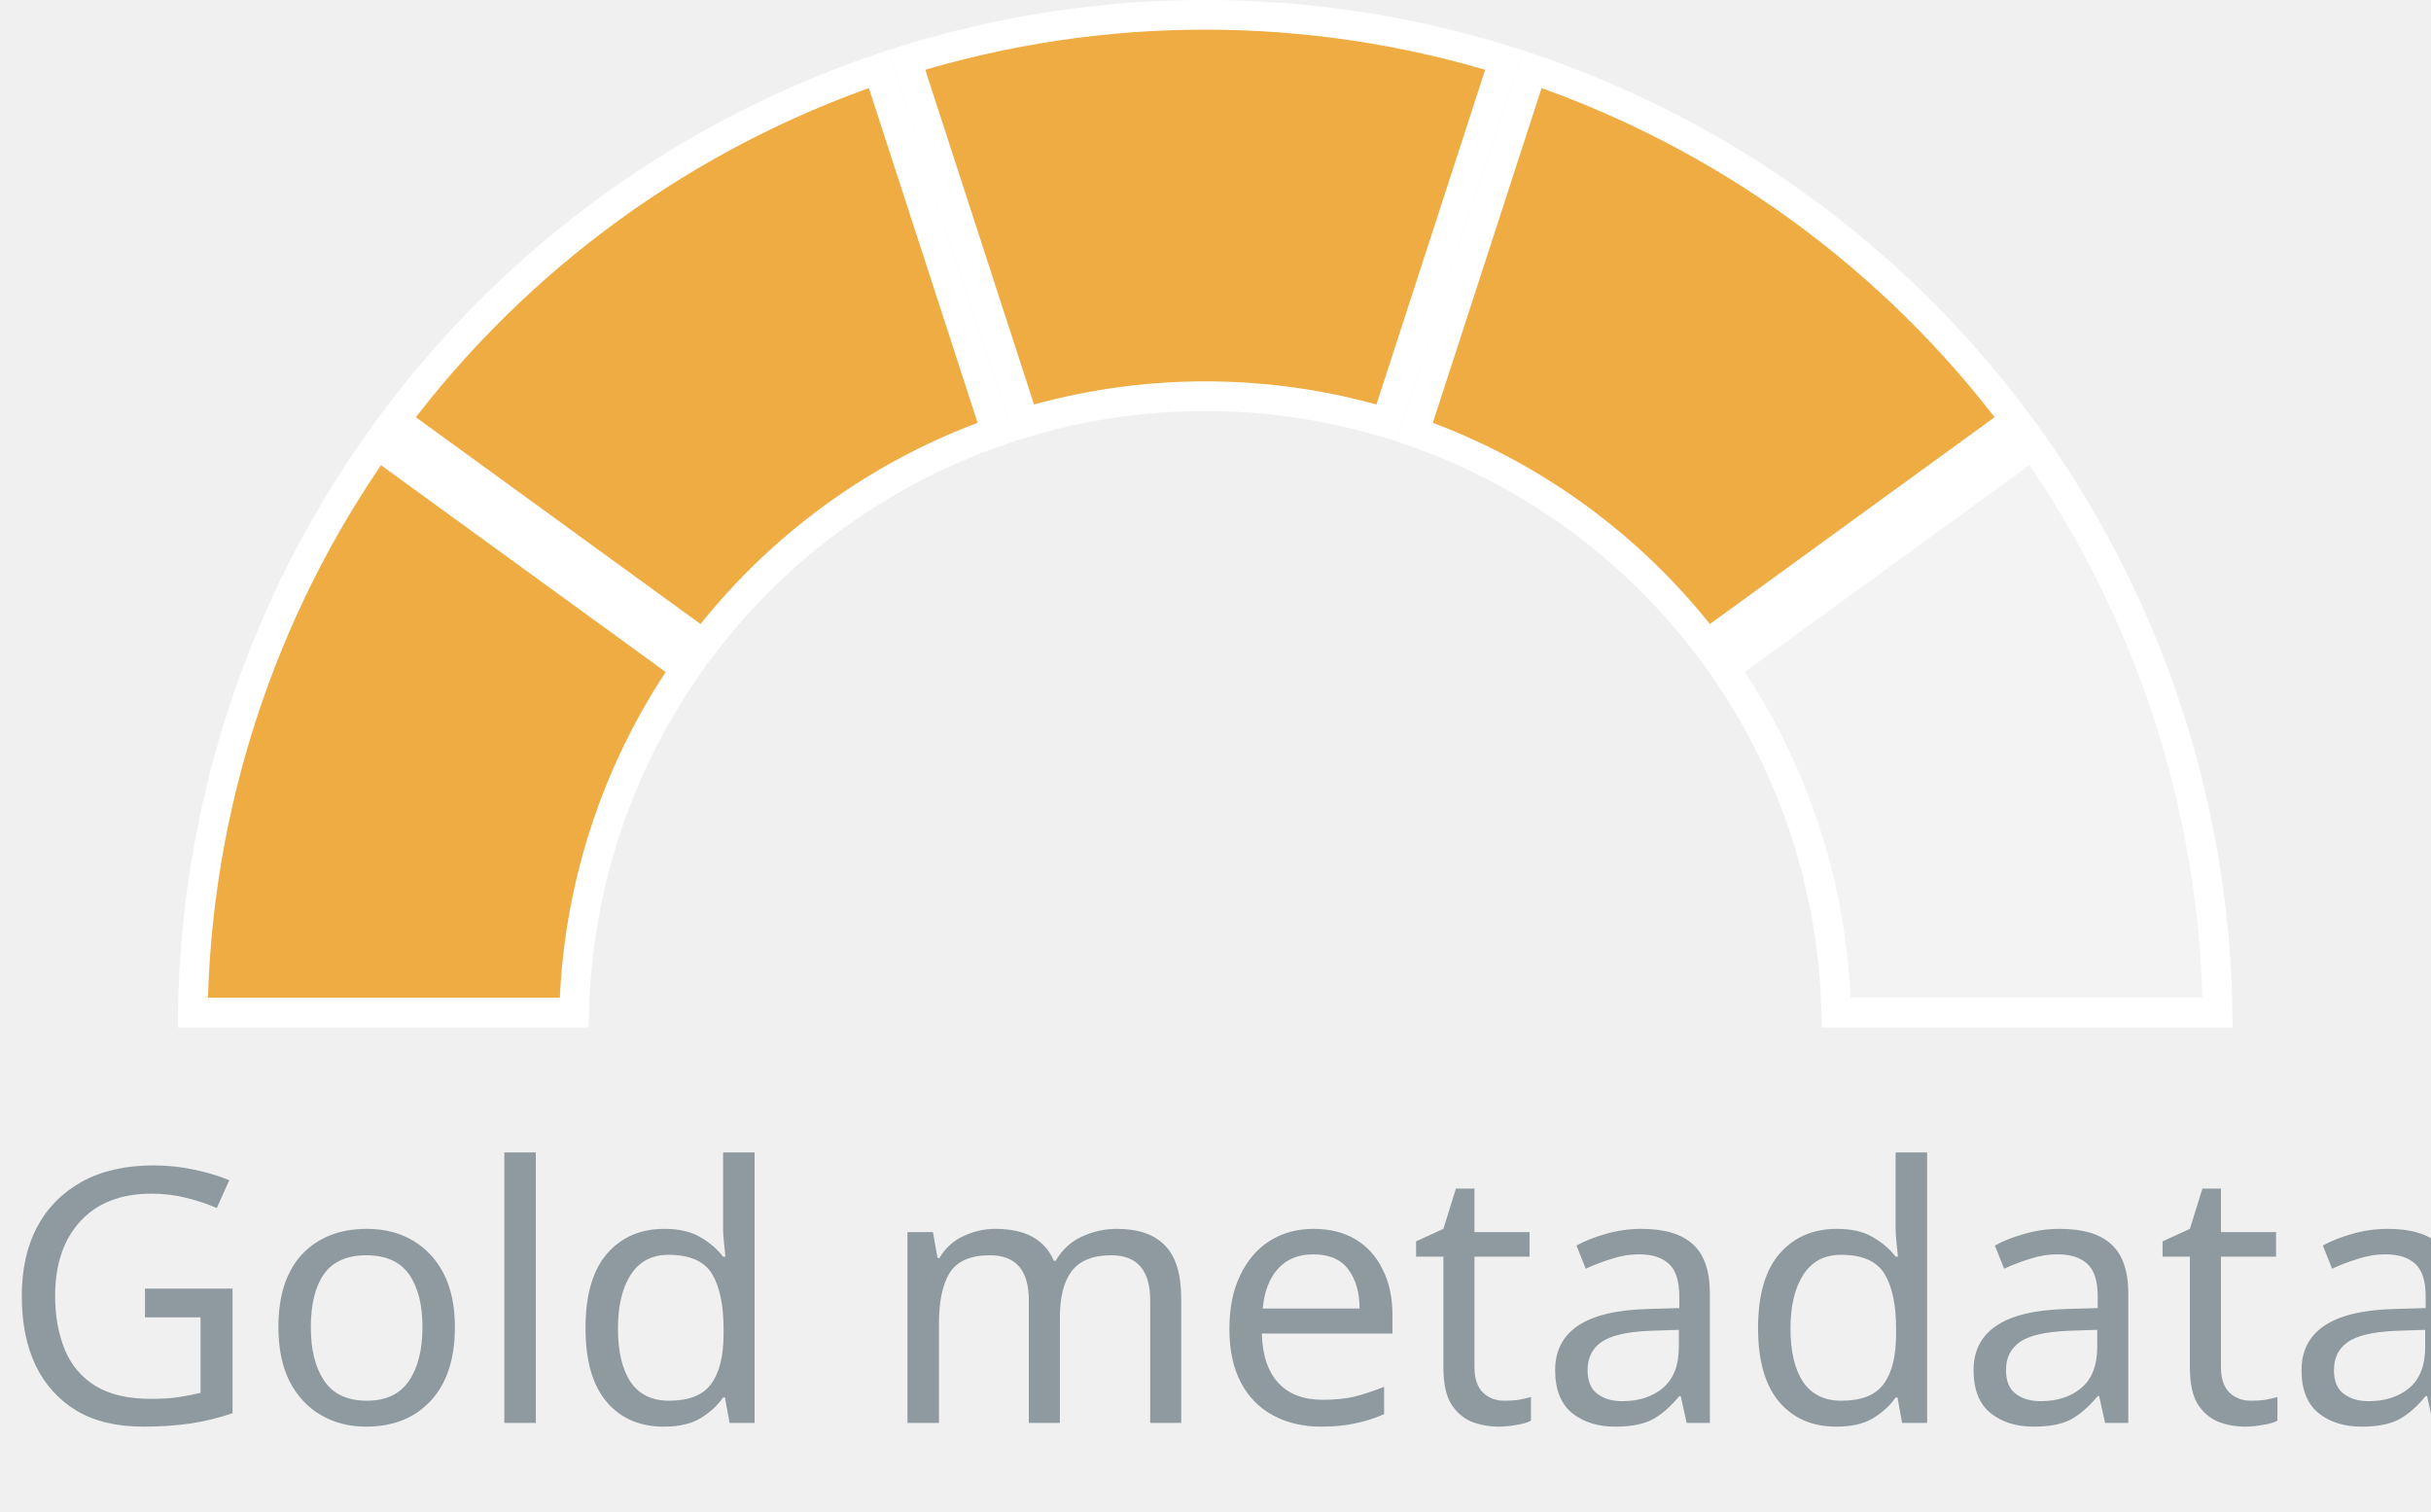
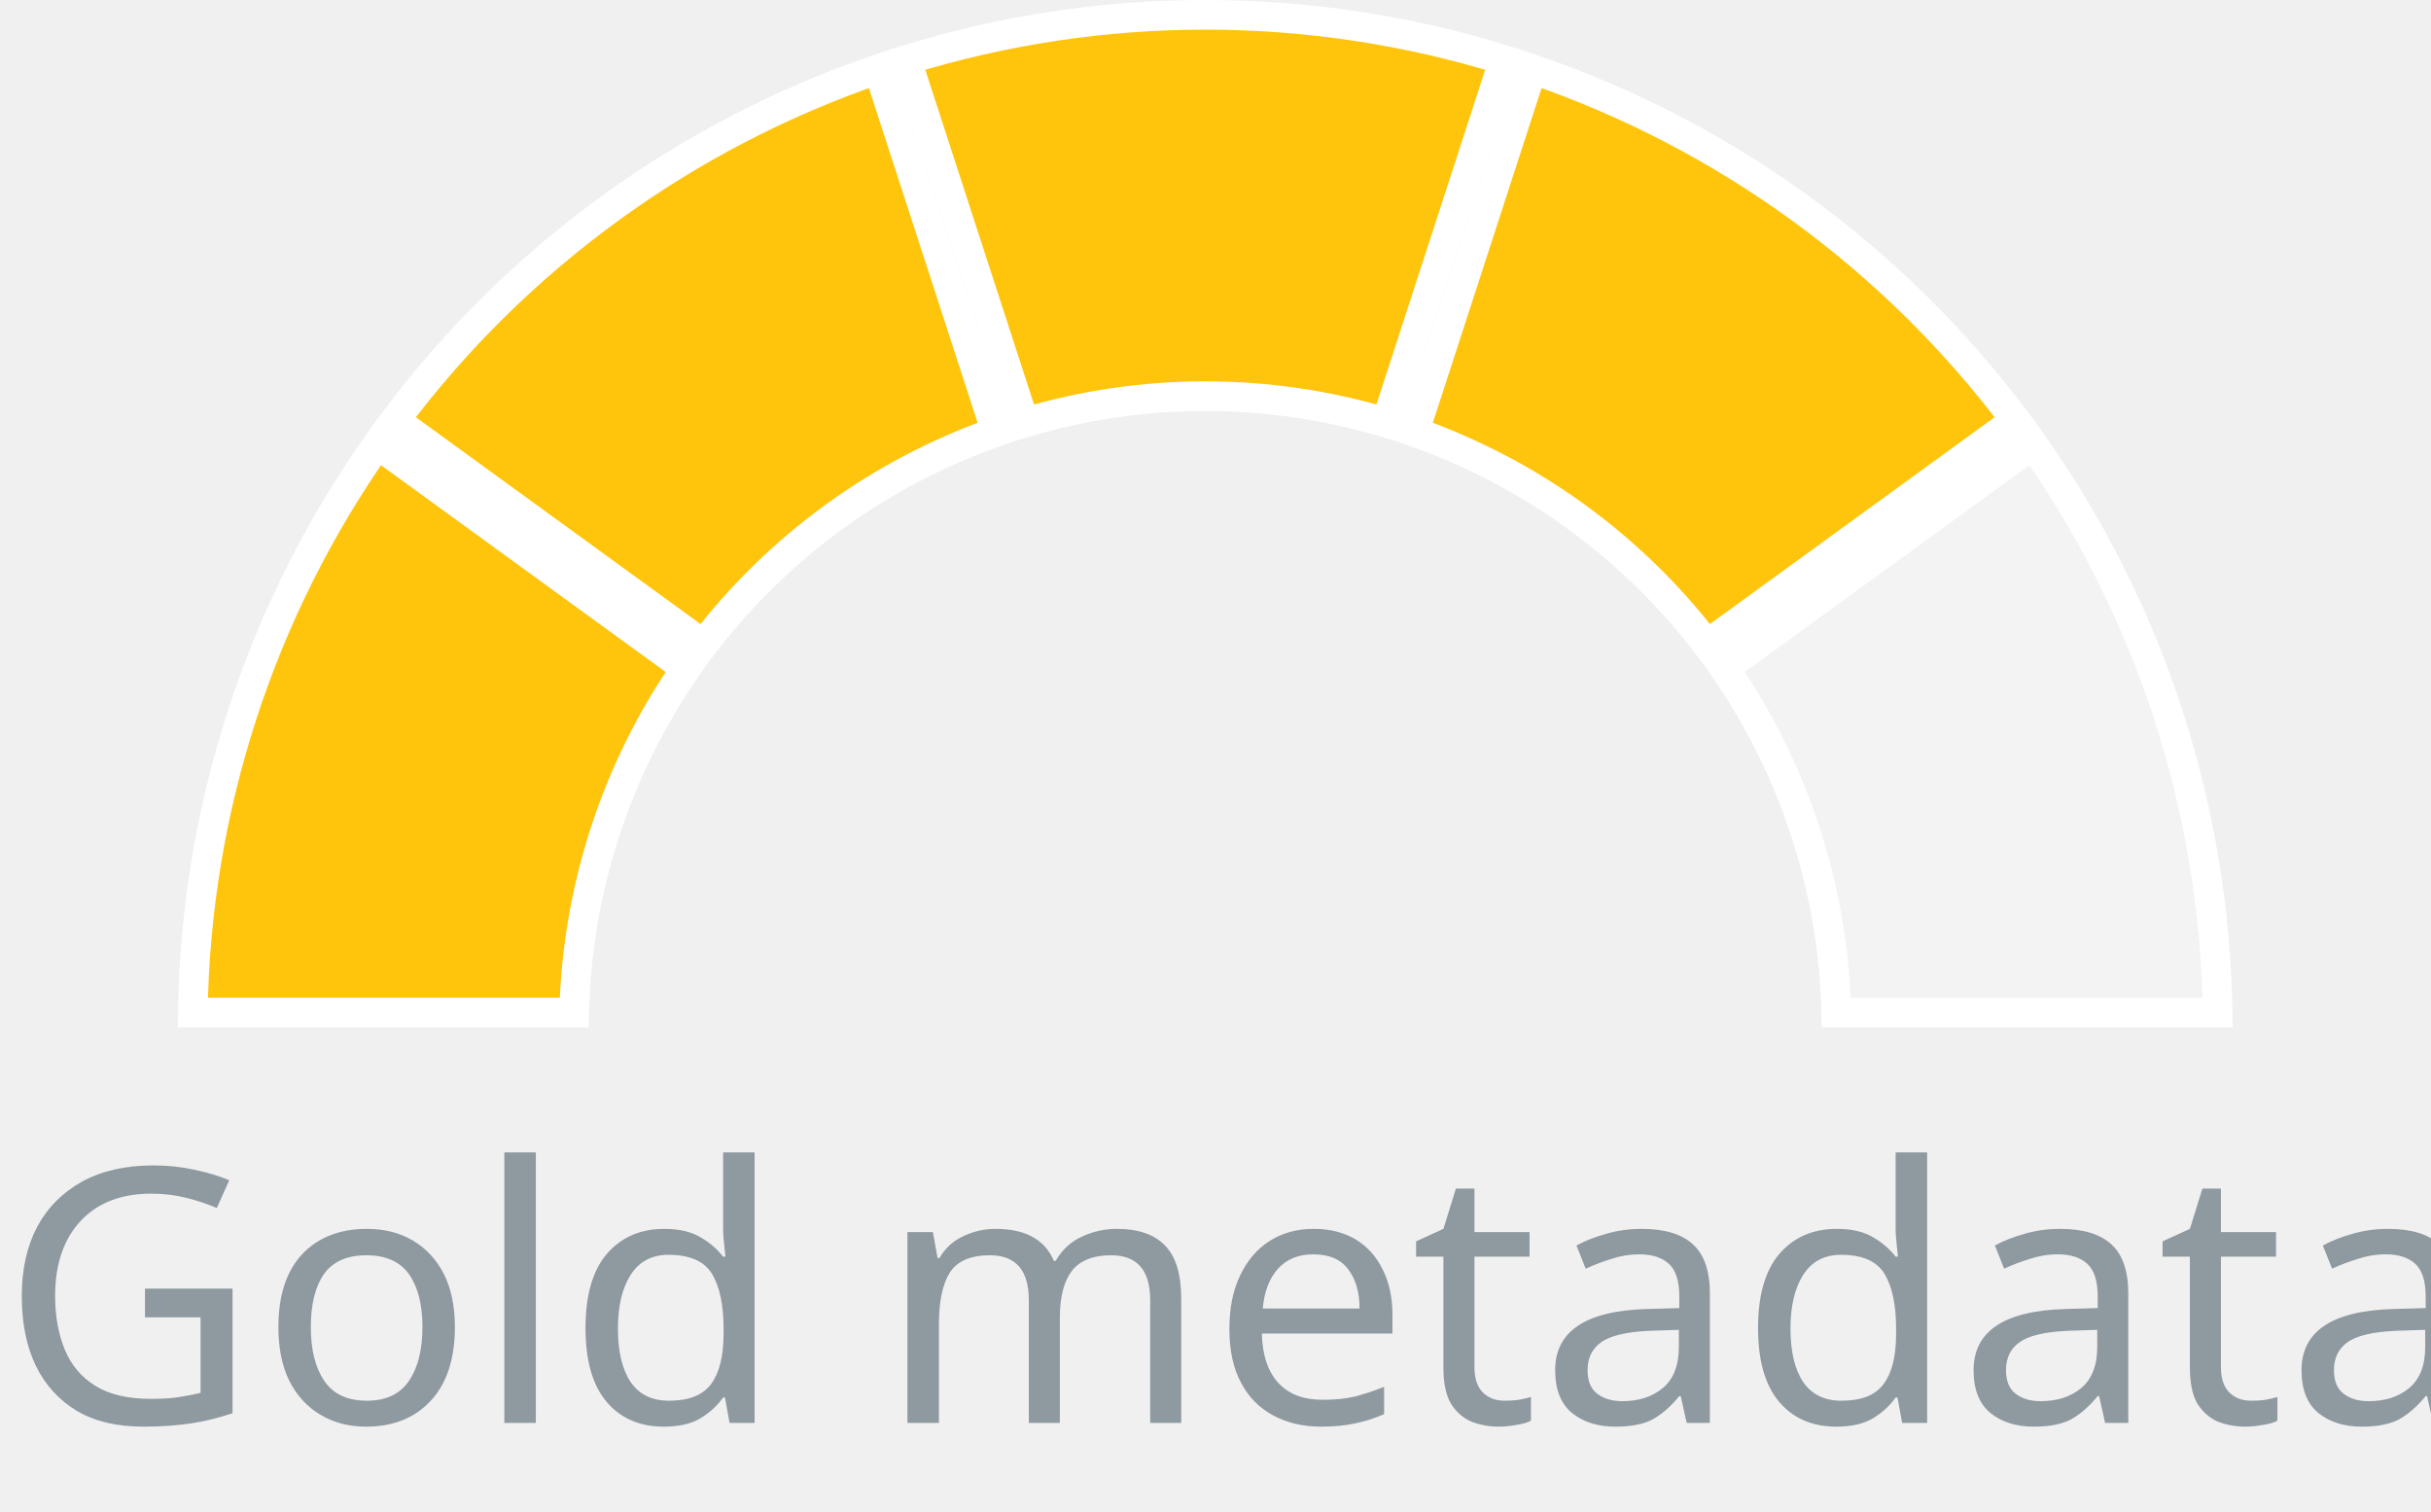
<svg xmlns="http://www.w3.org/2000/svg" width="82px" height="51px" viewBox="0 0 82 51" version="1.1">
  <g id="Re-integration-of-wheel" stroke="none" stroke-width="1" fill="none" fill-rule="evenodd">
    <g id="All-wheels" transform="translate(-51, -327)">
      <g id="Group-17-Copy-7" transform="translate(51, 327)">
        <g id="Group-16-Copy-3" transform="translate(6, 0)" stroke="#FFFFFF">
-           <path d="M6.732,14.987 L17.139,22.548 C14.776,25.966 13.465,30.002 13.367,34.156 L13.367,34.156 L0.504,34.156 C0.604,27.285 2.776,20.603 6.732,14.987 L6.732,14.987 Z" id="Segment-1" fill="#EFAC43" />
-           <path d="M23.626,2.331 L27.601,14.567 C23.68,15.945 20.248,18.436 17.727,21.739 L17.727,21.739 L7.32,14.178 C11.439,8.681 17.124,4.551 23.626,2.331 L23.626,2.331 Z" id="Segment-2" fill="#EFAC43" />
-           <path d="M24.577,2.022 C31.14,-0.007 38.166,-0.007 44.73,2.022 L44.73,2.022 L40.755,14.258 C36.775,13.066 32.532,13.066 28.552,14.258 L28.552,14.258 Z" id="Segment-3" fill="#EFAC43" />
-           <path d="M45.681,2.331 C52.183,4.551 57.868,8.681 61.987,14.178 L61.987,14.178 L51.58,21.739 C49.059,18.436 45.627,15.945 41.706,14.567 L41.706,14.567 Z" id="Segment-4" fill="#EFAC43" />
+           <path d="M6.732,14.987 L17.139,22.548 C14.776,25.966 13.465,30.002 13.367,34.156 L13.367,34.156 L0.504,34.156 C0.604,27.285 2.776,20.603 6.732,14.987 L6.732,14.987 Z" id="Segment-1" fill="#FFC40C" />
+           <path d="M23.626,2.331 L27.601,14.567 C23.68,15.945 20.248,18.436 17.727,21.739 L17.727,21.739 L7.32,14.178 C11.439,8.681 17.124,4.551 23.626,2.331 L23.626,2.331 Z" id="Segment-2" fill="#FFC40C" />
+           <path d="M24.577,2.022 C31.14,-0.007 38.166,-0.007 44.73,2.022 L44.73,2.022 L40.755,14.258 C36.775,13.066 32.532,13.066 28.552,14.258 L28.552,14.258 Z" id="Segment-3" fill="#FFC40C" />
+           <path d="M45.681,2.331 C52.183,4.551 57.868,8.681 61.987,14.178 L61.987,14.178 L51.58,21.739 C49.059,18.436 45.627,15.945 41.706,14.567 L41.706,14.567 Z" id="Segment-4" fill="#FFC40C" />
          <path d="M62.575,14.987 C66.531,20.603 68.703,27.285 68.803,34.156 L68.803,34.156 L55.94,34.156 C55.842,30.002 54.531,25.966 52.168,22.548 L52.168,22.548 Z" id="Segment-5" fill="#F3F3F3" />
        </g>
        <text id="Gold-metadata" font-family="museo-sans-rounded" font-size="12" font-weight="normal" fill="#8E9AA0">
          <tspan x="0" y="48">Gold metadata</tspan>
        </text>
      </g>
    </g>
  </g>
</svg>
